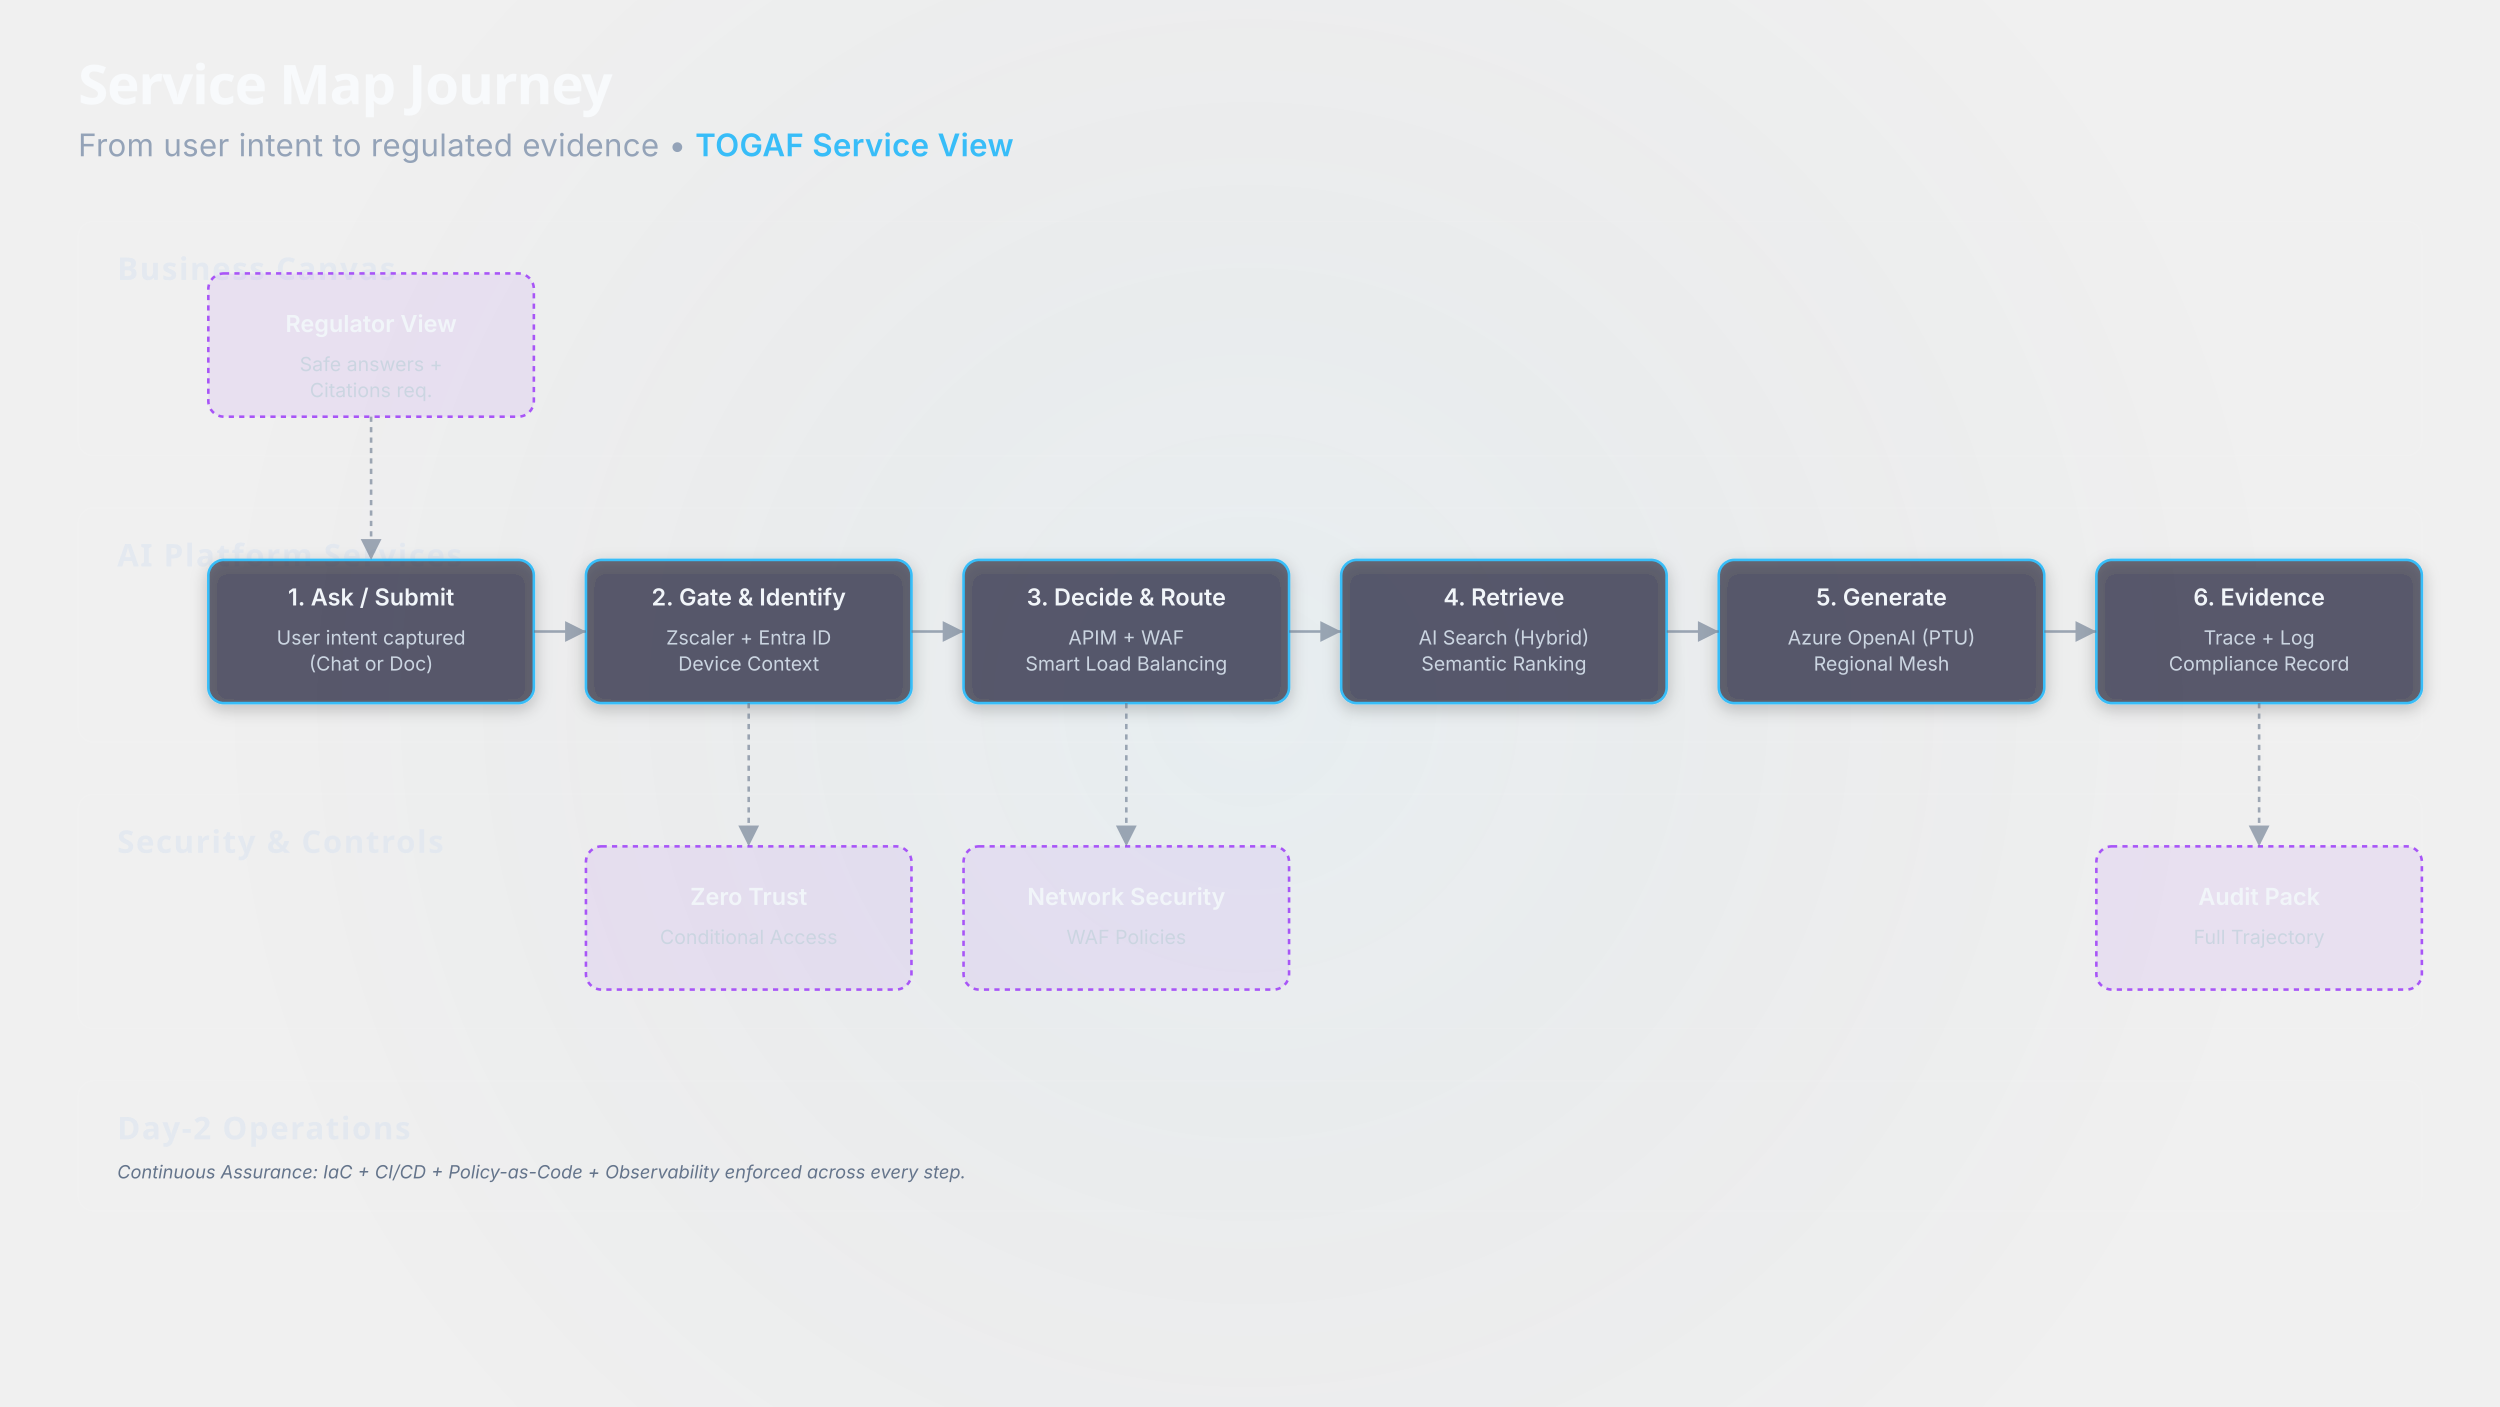
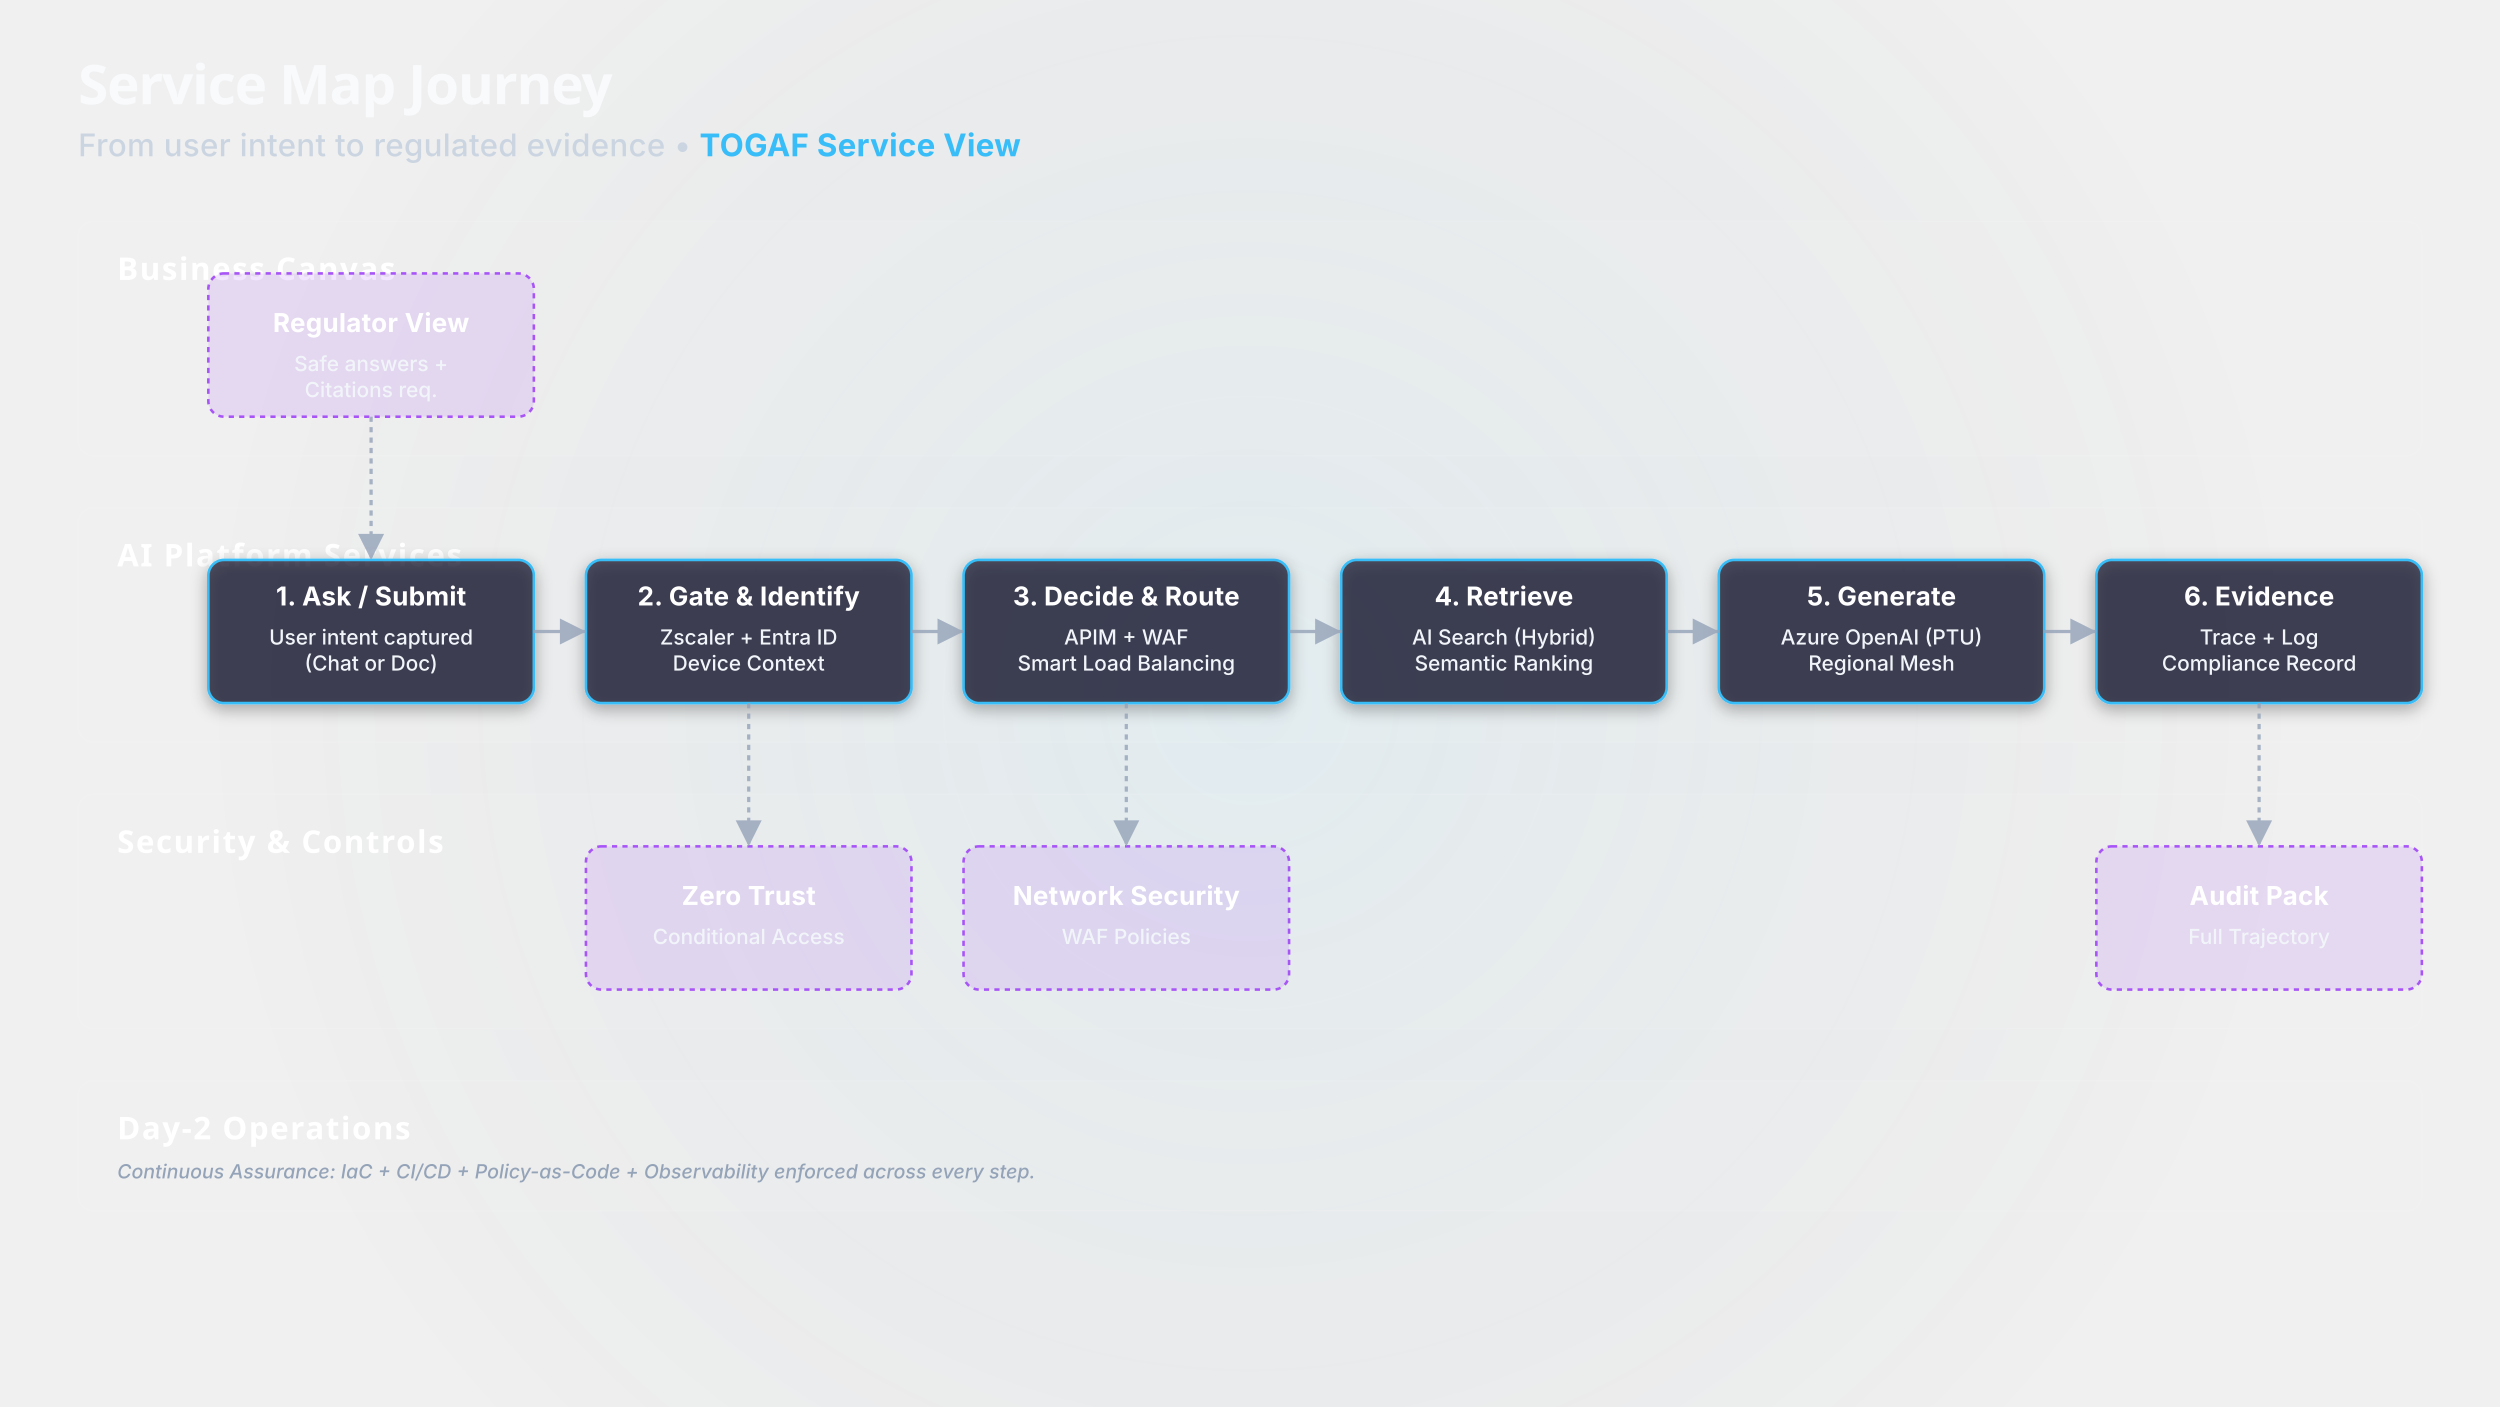
<svg xmlns="http://www.w3.org/2000/svg" width="1920" height="1080" viewBox="0 0 1920 1080">
  <defs>
    <style>
-       /* Dark Mode Typography */
+       /* Dark Mode Typography - High Contrast Update */
      .title { font: 800 42px 'Outfit', 'Segoe UI', sans-serif; fill: #F8FAFC; text-shadow: 0 2px 20px rgba(0,0,0,0.8); letter-spacing: -0.02em; }
-       .subtitle { font: 400 24px 'Inter', 'Segoe UI', sans-serif; fill: #94A3B8; letter-spacing: 0.01em; }
+       .subtitle { font: 500 24px 'Inter', 'Segoe UI', sans-serif; fill: #CBD5E1; letter-spacing: 0.01em; }
      
      /* Swimlane Headers */
-       .h2 { font: 700 24px 'Outfit', 'Segoe UI', sans-serif; fill: #E2E8F0; text-transform: uppercase; letter-spacing: 0.05em; opacity: 0.9; }
+       .h2 { font: 700 24px 'Outfit', 'Segoe UI', sans-serif; fill: #FFFFFF; text-transform: uppercase; letter-spacing: 0.05em; opacity: 1; }
      
-       /* Card Text */
-       .small { font: 600 18px 'Inter', 'Segoe UI', sans-serif; fill: #F1F5F9; }
-       .note { font: 400 15px 'Inter', 'Segoe UI', sans-serif; fill: #CBD5E1; }
+       /* Card Text - Legibility Boost */
+       .small { font: 700 20px 'Inter', 'Segoe UI', sans-serif; fill: #FFFFFF; letter-spacing: 0.01em; }
+       .note { font: 500 16px 'Inter', 'Segoe UI', sans-serif; fill: #F1F5F9; }
      
      /* Glassmorphism Containers */
-       /* Swimlanes - Barely visible glass sheets */
+       /* Swimlanes */
      .box2 { 
-         fill: rgba(255, 255, 255, 0.02); 
-         stroke: rgba(255, 255, 255, 0.08); 
+         fill: rgba(255, 255, 255, 0.03); 
+         stroke: rgba(255, 255, 255, 0.1); 
        stroke-width: 1; 
        rx: 12; ry: 12; 
      }
      
-       /* Action Cards - Deep blue glass with Cyan/Blue glow */
+       /* Action Cards */
      .box { 
-         fill: rgba(15, 23, 42, 0.6); 
+         fill: rgba(15, 23, 42, 0.7); 
        stroke: #38BDF8; 
        stroke-width: 2; 
        rx: 12; ry: 12; 
-         filter: drop-shadow(0 4px 6px rgba(0,0,0,0.3)); 
+         filter: drop-shadow(0 4px 6px rgba(0,0,0,0.4)); 
      }
      
-       /* Accent Cards (Regulator/Security) - Purple tint */
+       /* Accent Cards */
      .accent { 
-         fill: rgba(168, 85, 247, 0.1); 
+         fill: rgba(168, 85, 247, 0.15); 
        stroke: #A855F7; 
        stroke-width: 2; 
        stroke-dasharray: 4 4;
        rx: 12; ry: 12; 
      }
      
      /* Connectors */
-       .line { stroke: #64748B; stroke-width: 2; fill: none; opacity: 0.6; }
+       .line { stroke: #94A3B8; stroke-width: 2.5; fill: none; opacity: 0.8; }
      .arrow { marker-end: url(#arrow); }
      
      /* Footer */
-       .footer-note { font: 400 14px 'Inter', sans-serif; fill: #64748B; font-style: italic; }
+       .footer-note { font: 500 15px 'Inter', sans-serif; fill: #94A3B8; font-style: italic; }
    </style>
    <marker id="arrow" markerWidth="12" markerHeight="12" refX="10" refY="6" orient="auto">
-       <path d="M2,2 L10,6 L2,10 L2,2" fill="#64748B" />
+       <path d="M2,2 L10,6 L2,10 L2,2" fill="#94A3B8" />
    </marker>
    <radialGradient id="glow" cx="50%" cy="50%" r="50%">
-       <stop offset="0%" style="stop-color:rgba(56, 189, 248, 0.05)" />
+       <stop offset="0%" style="stop-color:rgba(56, 189, 248, 0.08)" />
      <stop offset="100%" style="stop-color:rgba(15, 23, 42, 0)" />
    </radialGradient>
  </defs>
  <circle cx="960" cy="540" r="800" fill="url(#glow)" />
  <text x="60" y="80" class="title" text-anchor="start">Service Map Journey</text>
-   <text x="60" y="120" class="subtitle" text-anchor="start">From user intent to regulated evidence • <tspan fill="#38BDF8" font-weight="600">TOGAF Service View</tspan>
+   <text x="60" y="120" class="subtitle" text-anchor="start">From user intent to regulated evidence • <tspan fill="#38BDF8" font-weight="700">TOGAF Service View</tspan>
  </text>
  <rect x="60" y="170" width="1800" height="180" class="box2" />
  <text x="90" y="215" class="h2" text-anchor="start">Business Canvas</text>
  <rect x="60" y="390" width="1800" height="180" class="box2" />
  <text x="90" y="435" class="h2" text-anchor="start">AI Platform Services</text>
  <rect x="60" y="610" width="1800" height="180" class="box2" />
  <text x="90" y="655" class="h2" text-anchor="start">Security &amp; Controls</text>
  <rect x="60" y="830" width="1800" height="100" class="box2" />
  <text x="90" y="875" class="h2" text-anchor="start">Day-2 Operations</text>
  <rect x="160" y="430" width="250" height="110" class="box" />
  <text x="285.0" y="465" class="small" text-anchor="middle">1. Ask / Submit</text>
  <text x="285.0" y="495" class="note" text-anchor="middle">User intent captured</text>
  <text x="285.0" y="515" class="note" text-anchor="middle">(Chat or Doc)</text>
  <rect x="450" y="430" width="250" height="110" class="box" />
  <text x="575.0" y="465" class="small" text-anchor="middle">2. Gate &amp; Identify</text>
  <text x="575.0" y="495" class="note" text-anchor="middle">Zscaler + Entra ID</text>
  <text x="575.0" y="515" class="note" text-anchor="middle">Device Context</text>
  <rect x="740" y="430" width="250" height="110" class="box" />
  <text x="865.0" y="465" class="small" text-anchor="middle">3. Decide &amp; Route</text>
  <text x="865.0" y="495" class="note" text-anchor="middle">APIM + WAF</text>
  <text x="865.0" y="515" class="note" text-anchor="middle">Smart Load Balancing</text>
  <rect x="1030" y="430" width="250" height="110" class="box" />
  <text x="1155.0" y="465" class="small" text-anchor="middle">4. Retrieve</text>
  <text x="1155.0" y="495" class="note" text-anchor="middle">AI Search (Hybrid)</text>
  <text x="1155.0" y="515" class="note" text-anchor="middle">Semantic Ranking</text>
  <rect x="1320" y="430" width="250" height="110" class="box" />
  <text x="1445.0" y="465" class="small" text-anchor="middle">5. Generate</text>
  <text x="1445.0" y="495" class="note" text-anchor="middle">Azure OpenAI (PTU)</text>
  <text x="1445.0" y="515" class="note" text-anchor="middle">Regional Mesh</text>
  <rect x="1610" y="430" width="250" height="110" class="box" />
  <text x="1735.0" y="465" class="small" text-anchor="middle">6. Evidence</text>
  <text x="1735.0" y="495" class="note" text-anchor="middle">Trace + Log</text>
  <text x="1735.0" y="515" class="note" text-anchor="middle">Compliance Record</text>
  <line x1="410" y1="485" x2="450" y2="485" class="line arrow" />
  <line x1="700" y1="485" x2="740" y2="485" class="line arrow" />
  <line x1="990" y1="485" x2="1030" y2="485" class="line arrow" />
  <line x1="1280" y1="485" x2="1320" y2="485" class="line arrow" />
  <line x1="1570" y1="485" x2="1610" y2="485" class="line arrow" />
  <rect x="160" y="210" width="250" height="110" class="accent" />
  <text x="285.0" y="255" class="small" text-anchor="middle" fill="#A855F7">Regulator View</text>
  <text x="285.0" y="285" class="note" text-anchor="middle">Safe answers +</text>
  <text x="285.0" y="305" class="note" text-anchor="middle">Citations req.</text>
  <line x1="285.0" y1="320" x2="285.0" y2="430" class="line arrow" stroke-dasharray="4 4" />
  <rect x="450" y="650" width="250" height="110" class="accent" />
  <text x="575.0" y="695" class="small" text-anchor="middle" fill="#A855F7">Zero Trust</text>
  <text x="575.0" y="725" class="note" text-anchor="middle">Conditional Access</text>
  <line x1="575.0" y1="540" x2="575.0" y2="650" class="line arrow" stroke-dasharray="4 4" />
  <rect x="740" y="650" width="250" height="110" class="accent" />
  <text x="865.0" y="695" class="small" text-anchor="middle" fill="#A855F7">Network Security</text>
  <text x="865.0" y="725" class="note" text-anchor="middle">WAF Policies</text>
  <line x1="865.0" y1="540" x2="865.0" y2="650" class="line arrow" stroke-dasharray="4 4" />
  <rect x="1610" y="650" width="250" height="110" class="accent" />
  <text x="1735.0" y="695" class="small" text-anchor="middle" fill="#A855F7">Audit Pack</text>
  <text x="1735.0" y="725" class="note" text-anchor="middle">Full Trajectory</text>
  <line x1="1735.0" y1="540" x2="1735.0" y2="650" class="line arrow" stroke-dasharray="4 4" />
  <text x="90" y="905" class="footer-note" text-anchor="start">Continuous Assurance: IaC + CI/CD + Policy-as-Code + Observability enforced across every step.</text>
</svg>
